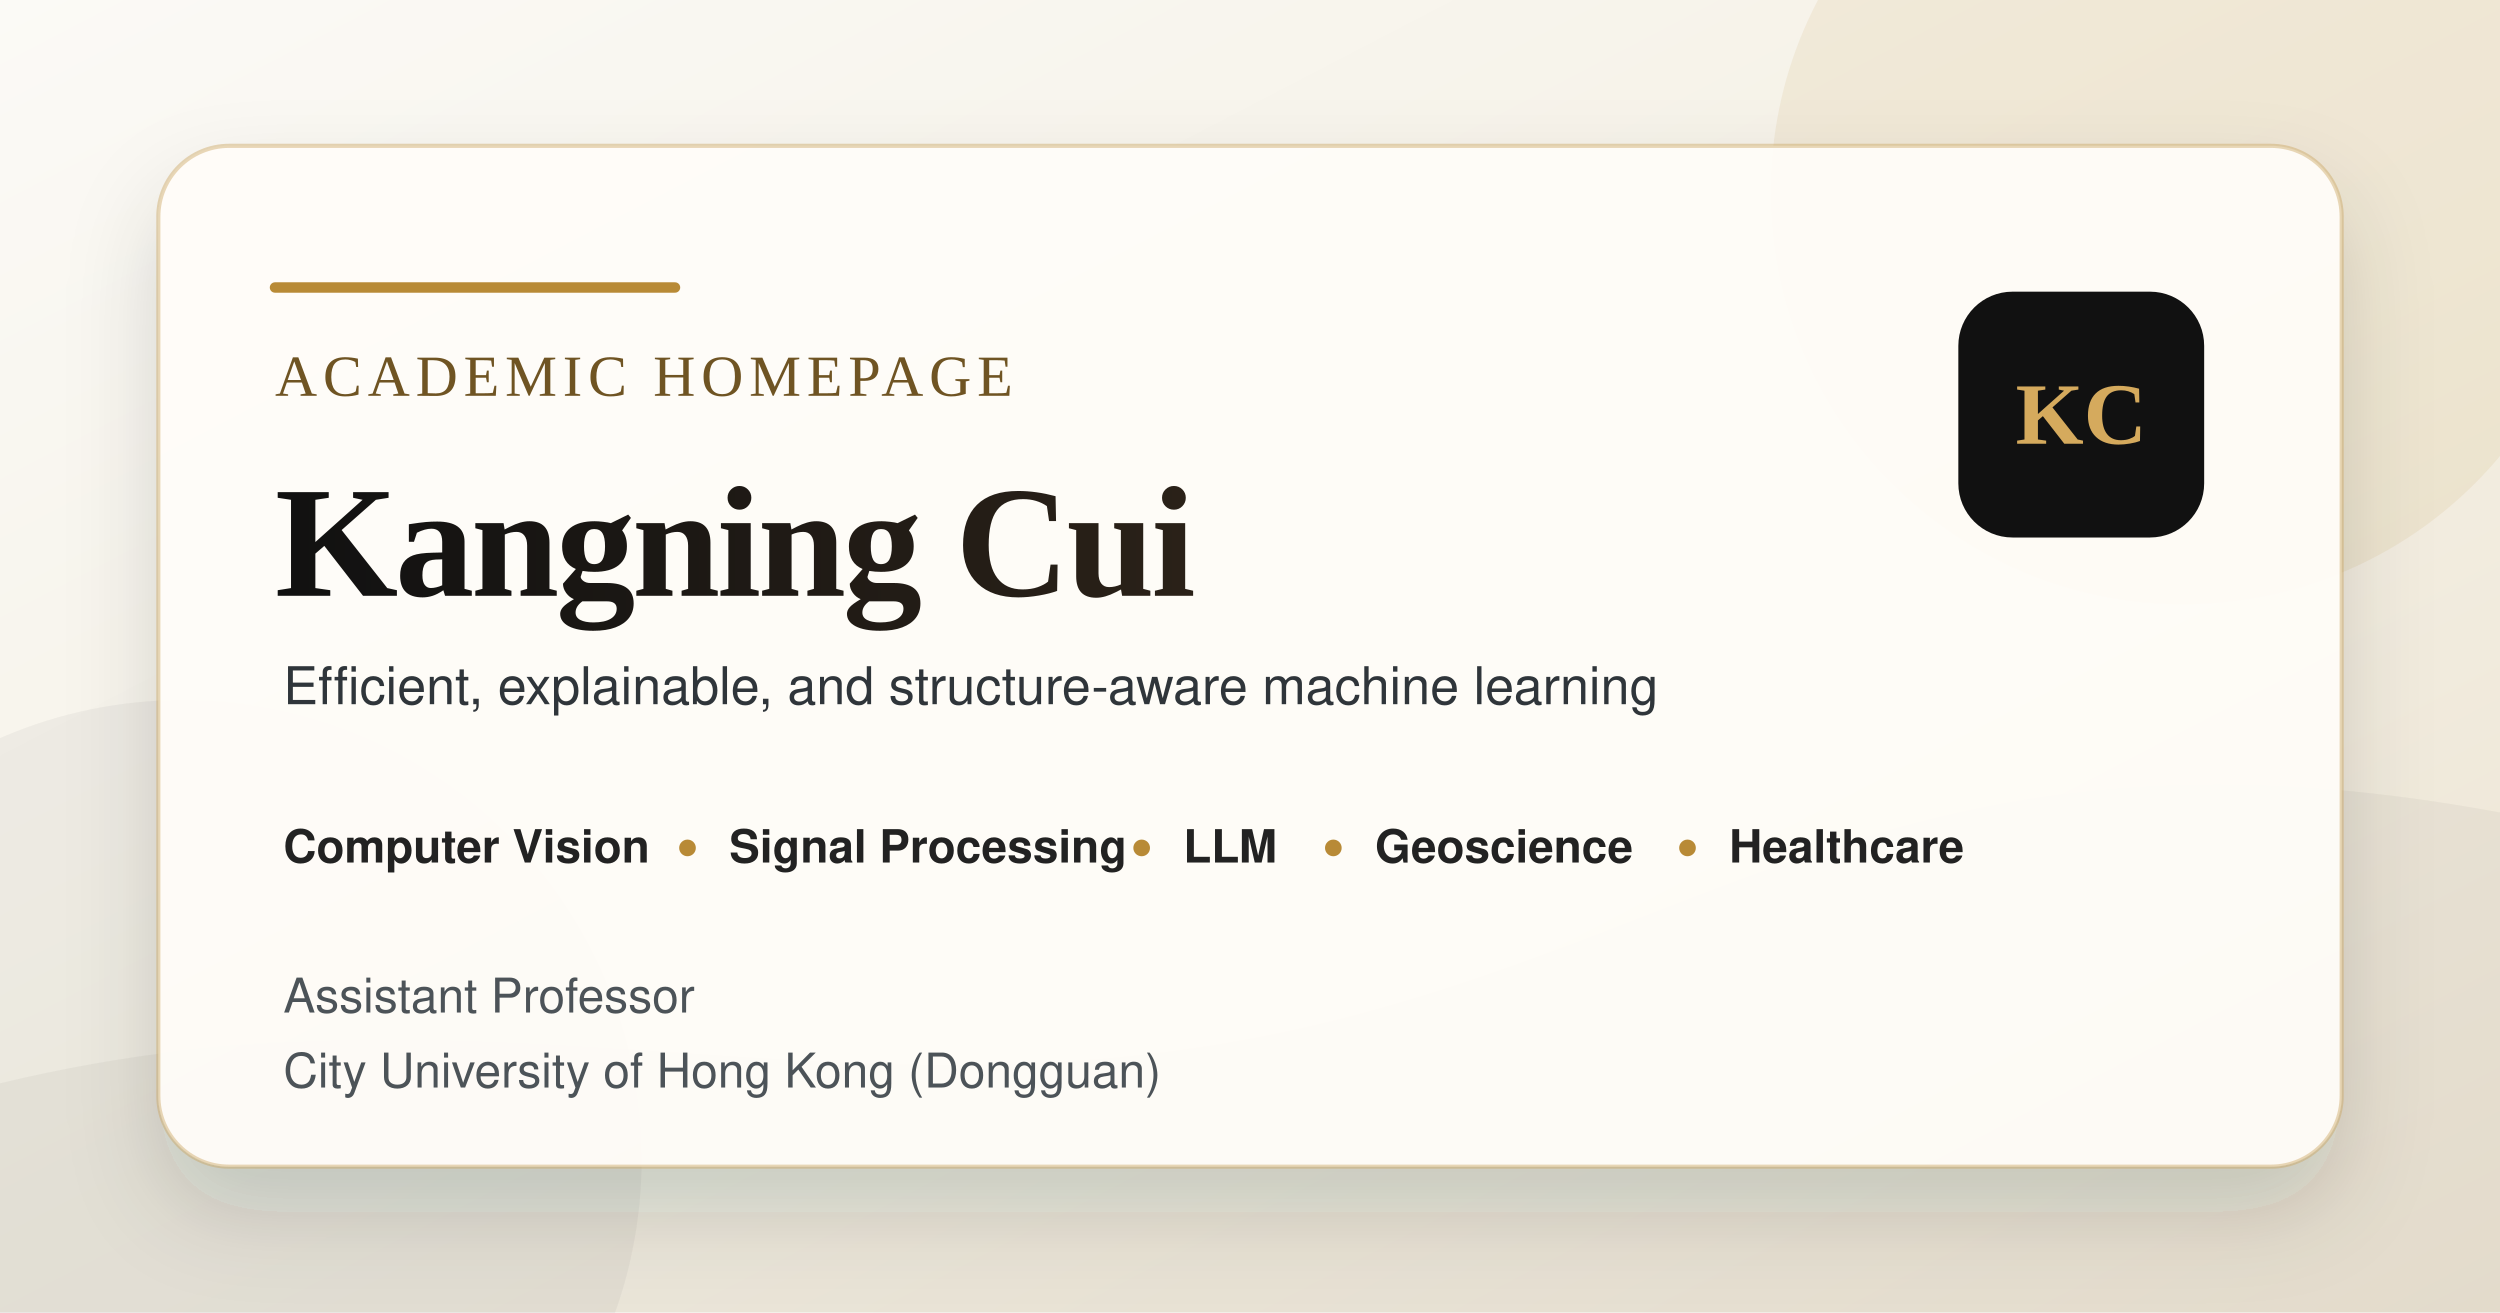
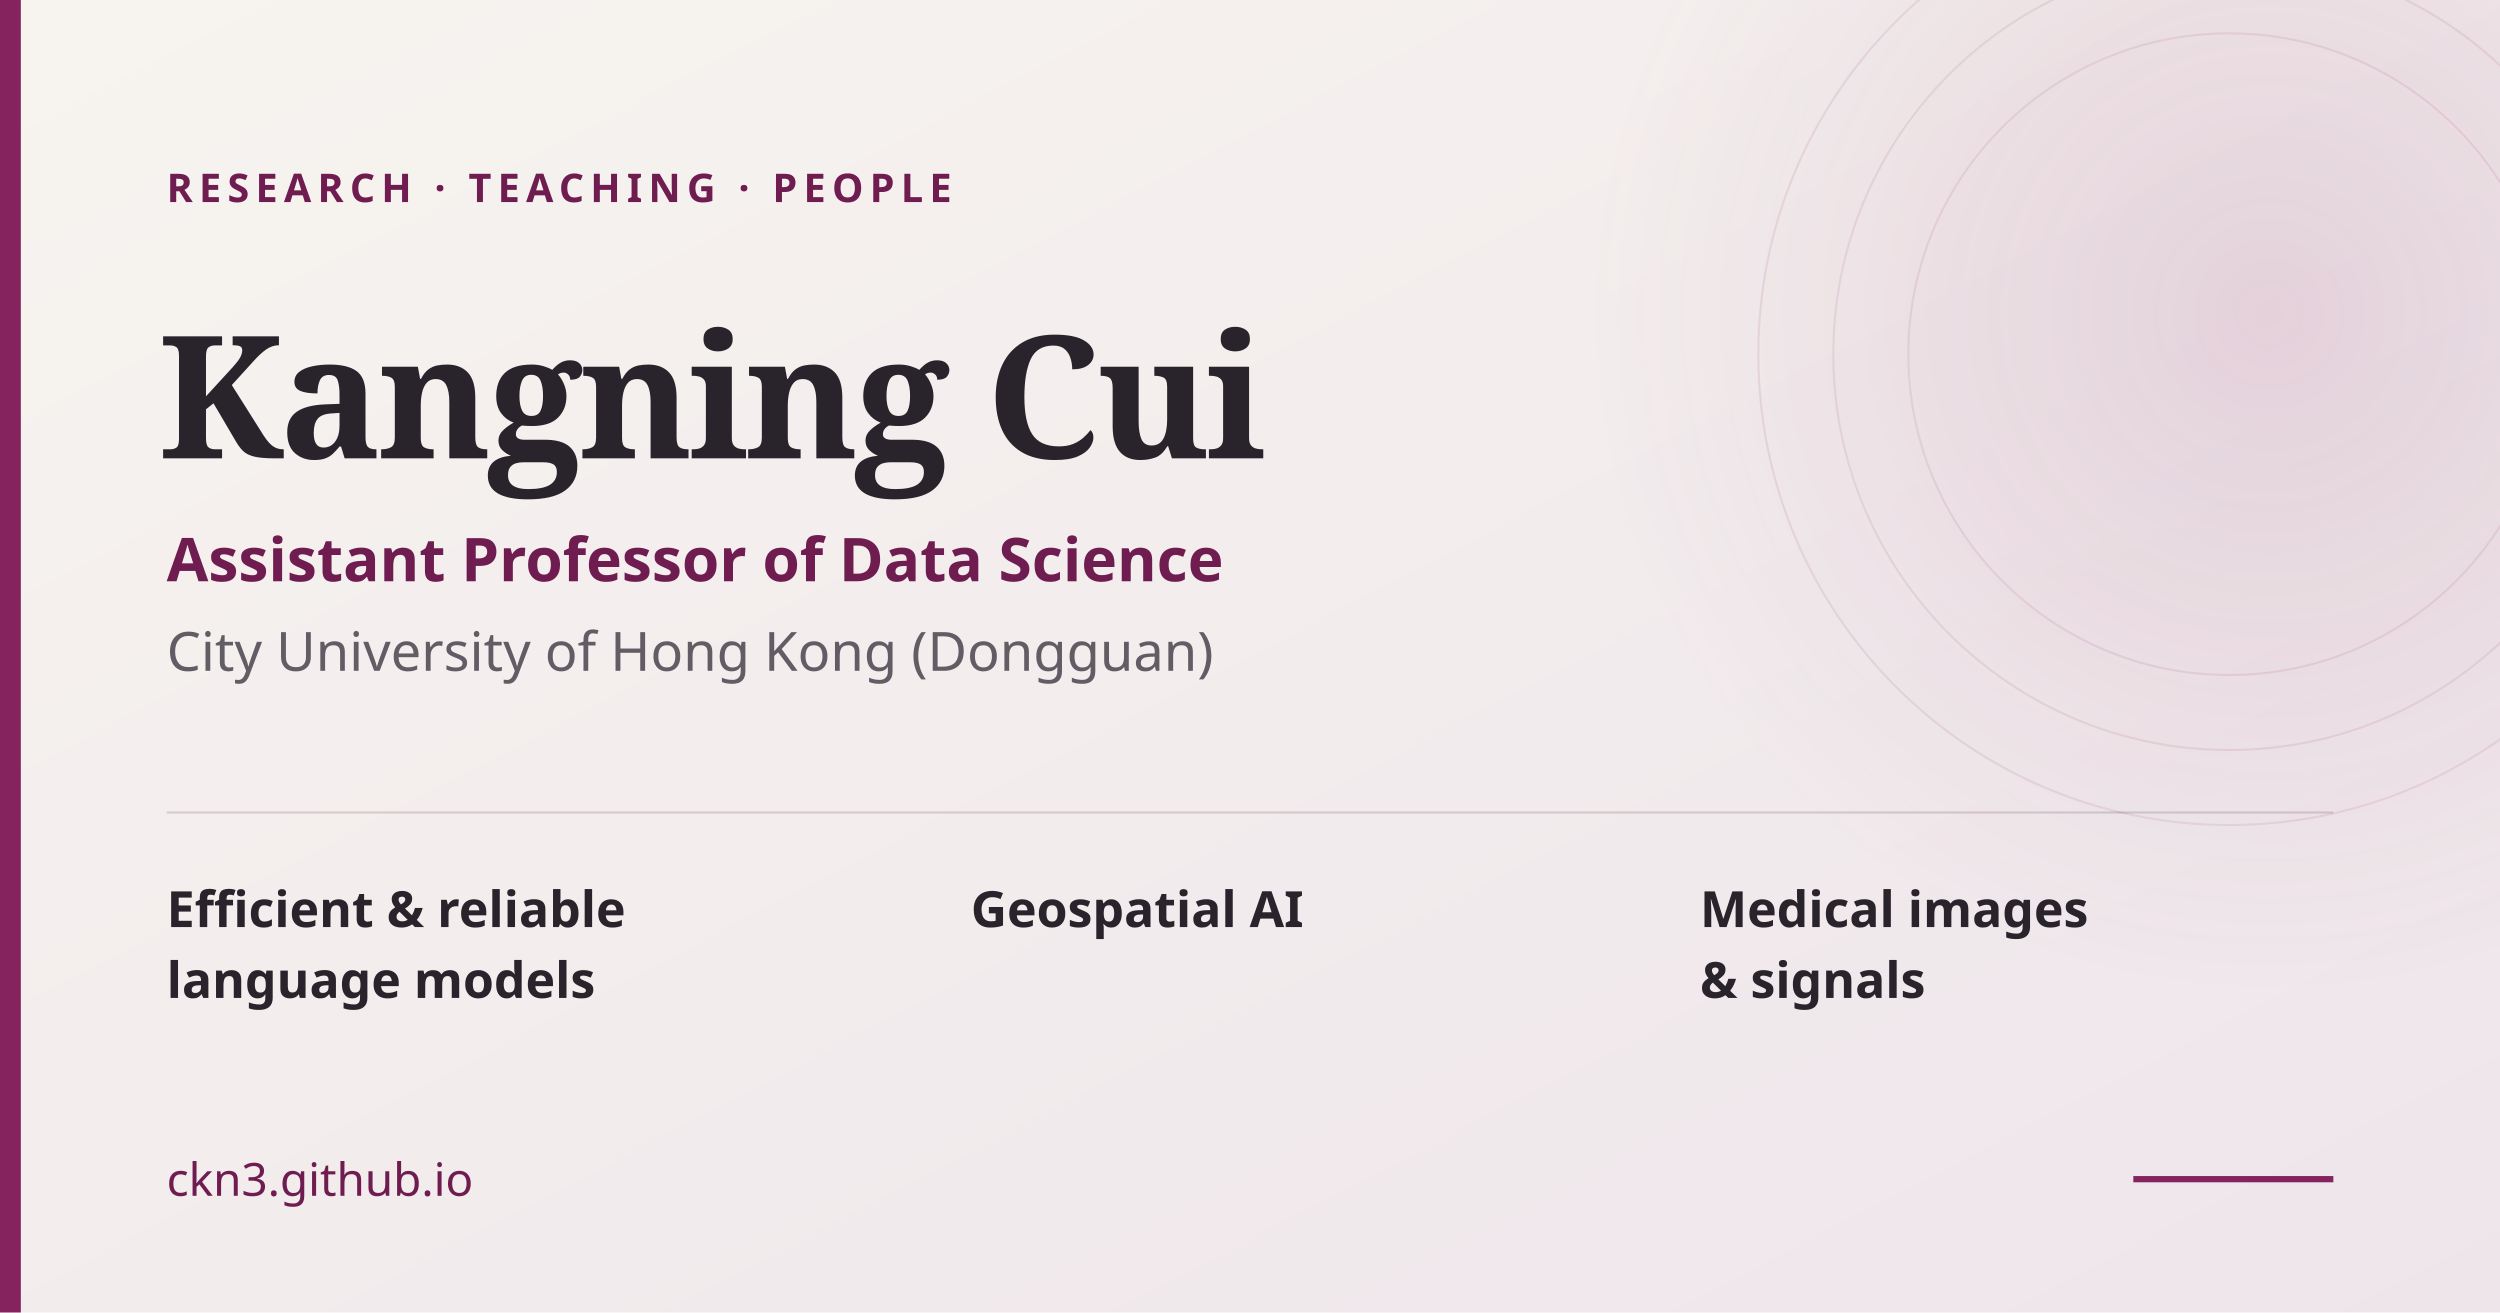
<svg xmlns="http://www.w3.org/2000/svg" width="1200" height="630" viewBox="0 0 1200 630" role="img" aria-labelledby="title desc">
  <defs>
-     <linearGradient id="paper" x1="0" x2="1" y1="0" y2="1">
-       <stop offset="0" stop-color="#fbfaf6" />
-       <stop offset="0.58" stop-color="#f4efe3" />
-       <stop offset="1" stop-color="#ece4d3" />
+     <linearGradient id="paper" x1="0" y1="0" x2="1" y2="1">
+       <stop offset="0" stop-color="#f7f4ef" />
+       <stop offset="1" stop-color="#eee5eb" />
    </linearGradient>
-     <linearGradient id="ink" x1="0" x2="1" y1="0" y2="0">
-       <stop offset="0" stop-color="#111111" />
-       <stop offset="1" stop-color="#2a2118" />
-     </linearGradient>
-     <filter id="softShadow" x="-20%" y="-20%" width="140%" height="140%">
-       <feDropShadow dx="0" dy="22" stdDeviation="22" flood-color="#1f2933" flood-opacity="0.16" />
-     </filter>
+     <radialGradient id="glow">
+       <stop stop-color="#85235f" stop-opacity="0.13" />
+       <stop offset="1" stop-color="#85235f" stop-opacity="0" />
+     </radialGradient>
  </defs>
  <rect width="1200" height="630" fill="url(#paper)" />
-   <circle cx="1048" cy="92" r="198" fill="#b88a36" opacity="0.10" />
-   <circle cx="88" cy="556" r="220" fill="#111111" opacity="0.045" />
-   <path d="M0 520 C240 462 406 548 640 490 C832 442 930 340 1200 390 L1200 630 L0 630 Z" fill="#111111" opacity="0.045" />
-   <rect x="76" y="70" width="1048" height="490" rx="34" fill="#fffdf8" opacity="0.92" filter="url(#softShadow)" />
-   <rect x="76" y="70" width="1048" height="490" rx="34" fill="none" stroke="#c9a15b" stroke-width="2" opacity="0.42" />
-   <line x1="132" y1="138" x2="324" y2="138" stroke="#b88a36" stroke-width="5" stroke-linecap="round" />
-   <text x="132" y="190" fill="#6f5423" font-family="Georgia, 'Times New Roman', serif" font-size="28" letter-spacing="2.8">ACADEMIC HOMEPAGE</text>
-   <text x="132" y="286" fill="url(#ink)" font-family="Georgia, 'Times New Roman', serif" font-size="76" font-weight="700" letter-spacing="-1.5">Kangning Cui</text>
-   <text x="136" y="338" fill="#2f353a" font-family="Avenir Next, Helvetica, Arial, sans-serif" font-size="25" font-weight="500">Efficient, explainable, and structure-aware machine learning</text>
-   <g font-family="Avenir Next, Helvetica, Arial, sans-serif" font-size="22" font-weight="600" fill="#222222">
-     <text x="136" y="414">Computer Vision</text>
-     <circle cx="330" cy="407" r="4" fill="#b88a36" />
-     <text x="350" y="414">Signal Processing</text>
-     <circle cx="548" cy="407" r="4" fill="#b88a36" />
-     <text x="568" y="414">LLM</text>
-     <circle cx="640" cy="407" r="4" fill="#b88a36" />
-     <text x="660" y="414">Geoscience</text>
-     <circle cx="810" cy="407" r="4" fill="#b88a36" />
-     <text x="830" y="414">Healthcare</text>
+   <rect width="10" height="630" fill="#85235f" />
+   <circle cx="1090" cy="150" r="330" fill="url(#glow)" />
+   <g fill="none" stroke="#85235f" stroke-opacity="0.1">
+     <circle cx="1070" cy="170" r="154" />
+     <circle cx="1070" cy="170" r="190" />
+     <circle cx="1070" cy="170" r="226" />
  </g>
-   <g font-family="Avenir Next, Helvetica, Arial, sans-serif" font-size="23" fill="#4c5358">
-     <text x="136" y="486">Assistant Professor</text>
-     <text x="136" y="522">City University of Hong Kong (Dongguan)</text>
+   <text x="80" y="97" fill="#6f1d50" font-family="'Avenir Next', sans-serif" font-size="19" font-weight="600" letter-spacing="3">RESEARCH · TEACHING · PEOPLE</text>
+   <text x="76" y="220" fill="#29232b" font-family="Georgia, serif" font-size="82" font-weight="700" letter-spacing="-2">Kangning Cui</text>
+   <text x="80" y="279" fill="#6f1d50" font-family="'Avenir Next', sans-serif" font-size="29" font-weight="600">Assistant Professor of Data Science</text>
+   <text x="80" y="322" fill="#625d65" font-family="'Avenir Next', sans-serif" font-size="26">City University of Hong Kong (Dongguan)</text>
+   <line x1="80" y1="390" x2="1120" y2="390" stroke="#442f37" stroke-opacity="0.18" />
+   <g font-family="'Avenir Next', sans-serif" font-size="24" font-weight="600" fill="#29232b">
+     <text x="80" y="445">Efficient &amp; reliable</text>
+     <text x="80" y="479">language models</text>
+     <text x="466" y="445">Geospatial AI</text>
+     <text x="816" y="445">Medical images</text>
+     <text x="816" y="479">&amp; signals</text>
  </g>
-   <g transform="translate(940 140)">
-     <rect x="0" y="0" width="118" height="118" rx="26" fill="#111111" />
-     <text x="59" y="73" text-anchor="middle" fill="#d5aa5d" font-family="Georgia, 'Times New Roman', serif" font-size="42" font-weight="700">KC</text>
-   </g>
+   <text x="80" y="574" fill="#6f1d50" font-family="'Avenir Next', sans-serif" font-size="22">ckn3.github.io</text>
+   <line x1="1024" y1="566" x2="1120" y2="566" stroke="#85235f" stroke-width="3" />
</svg>
